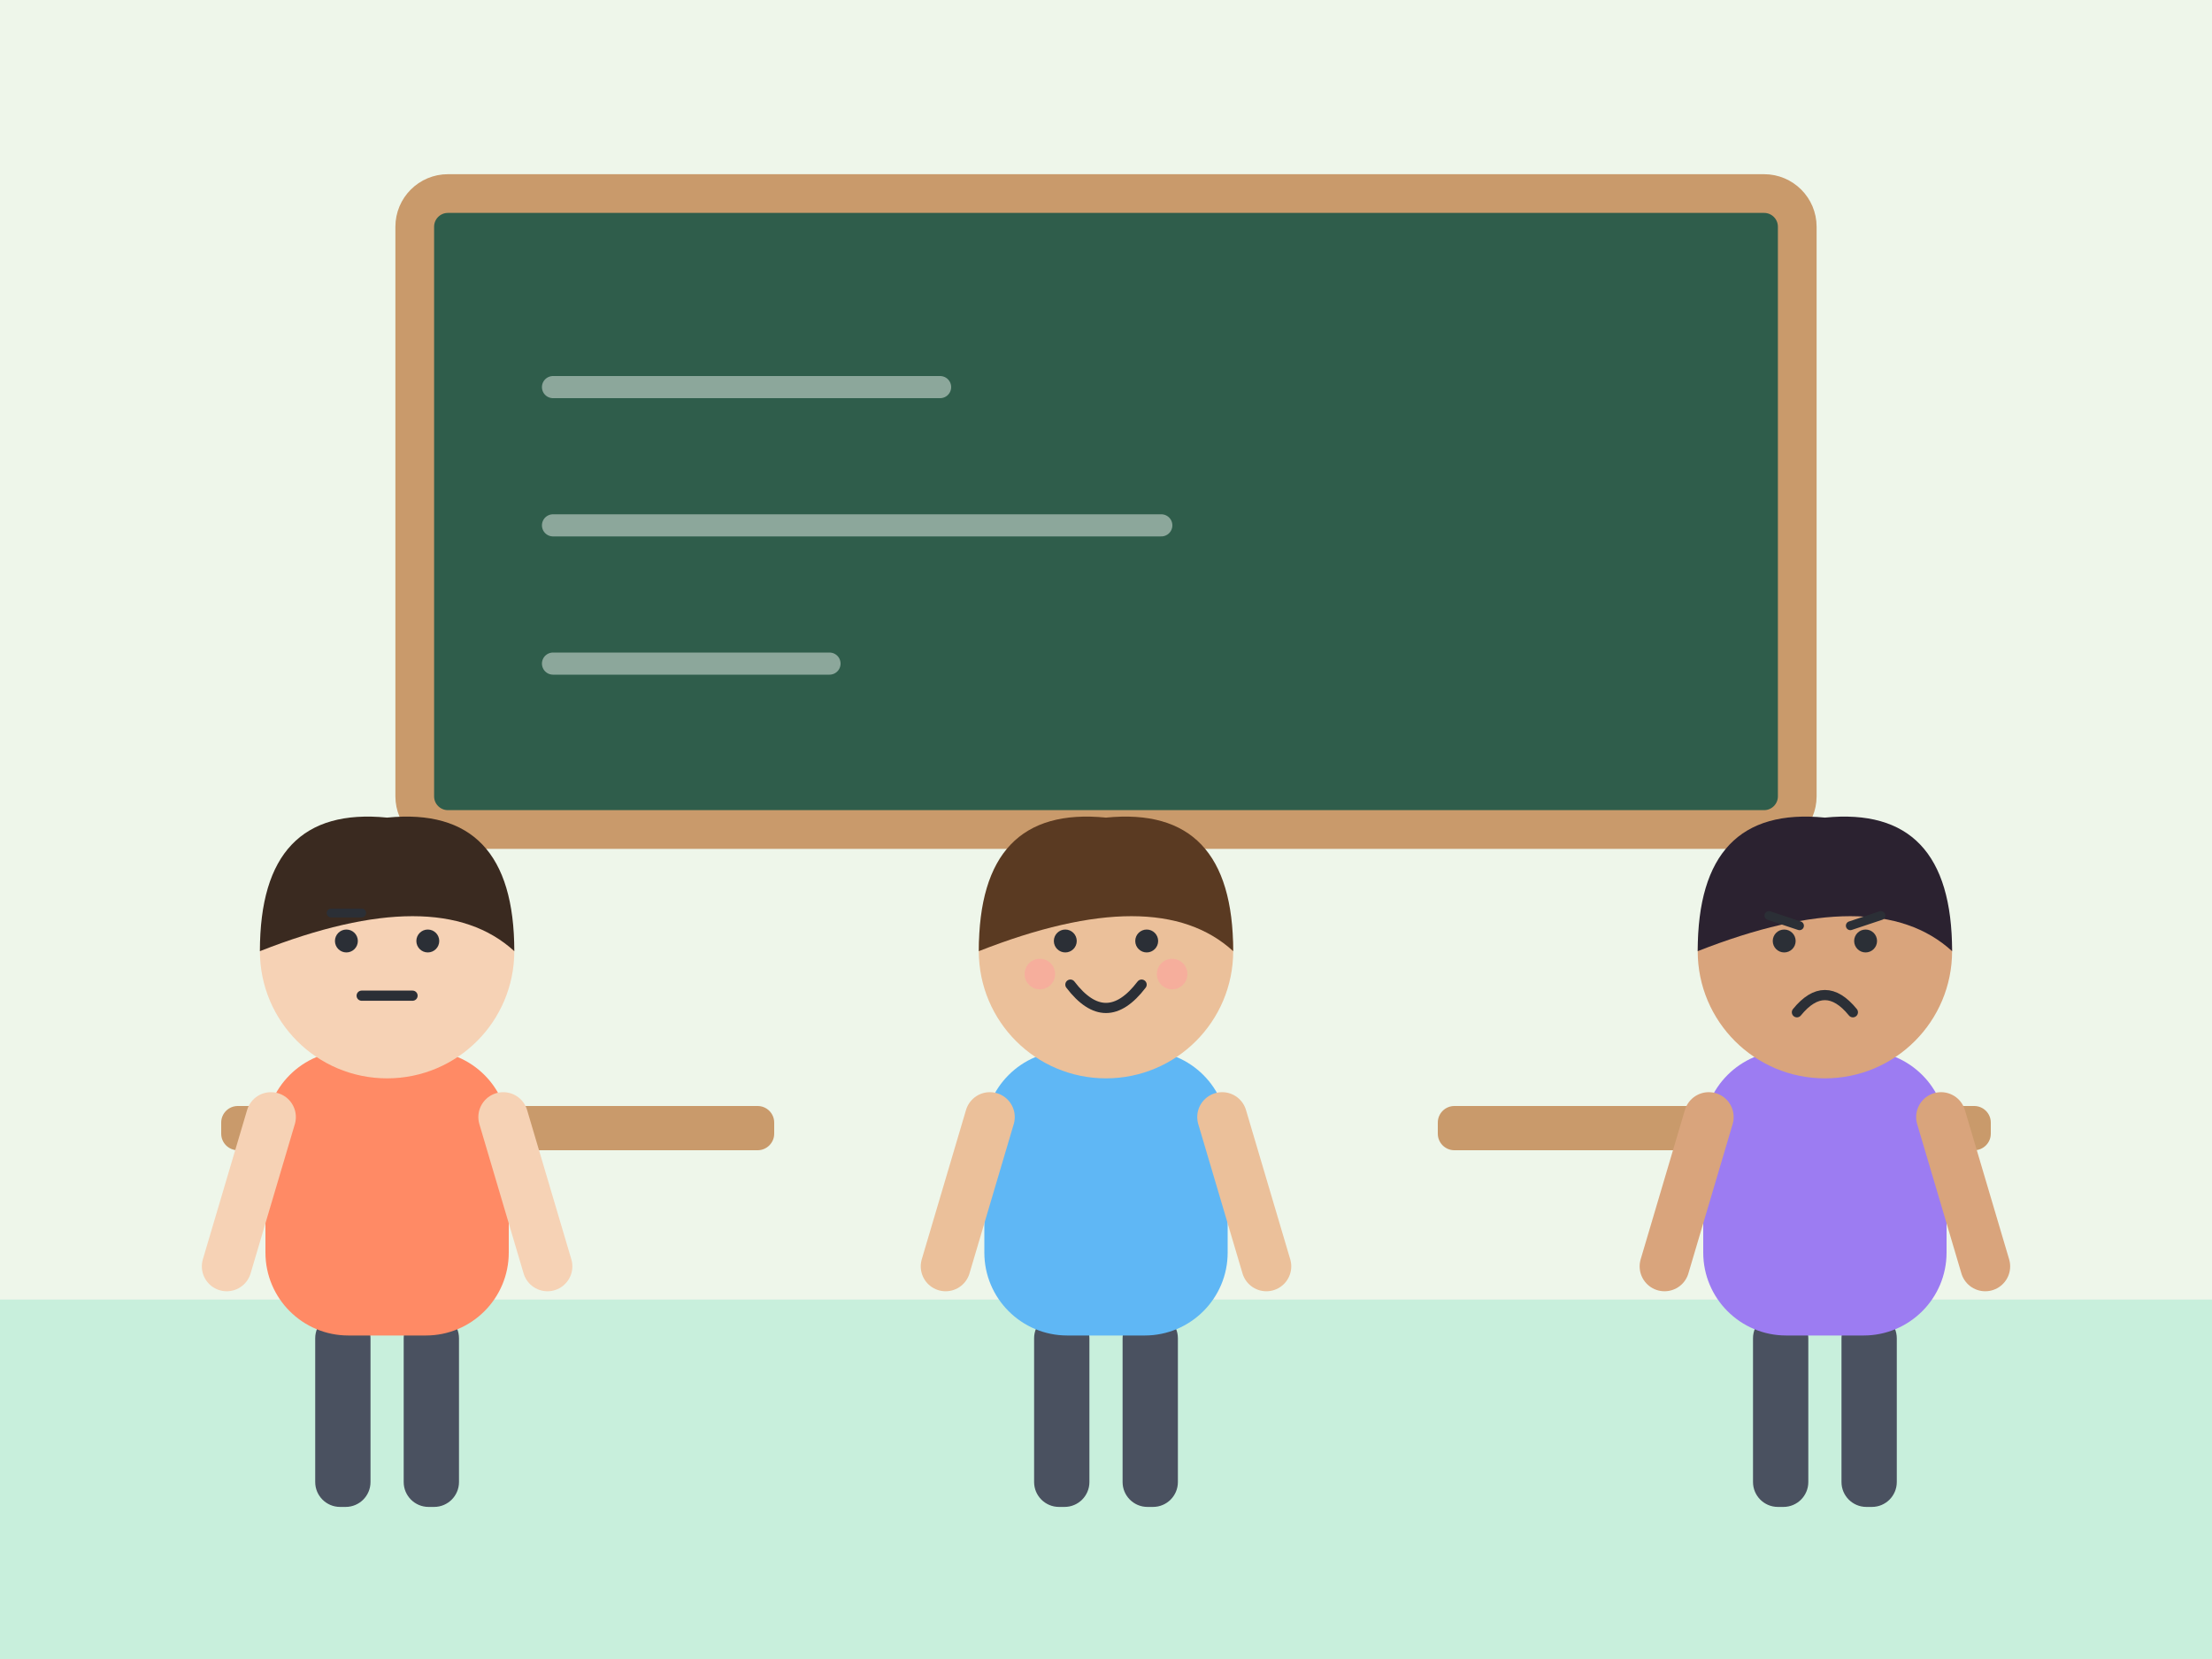
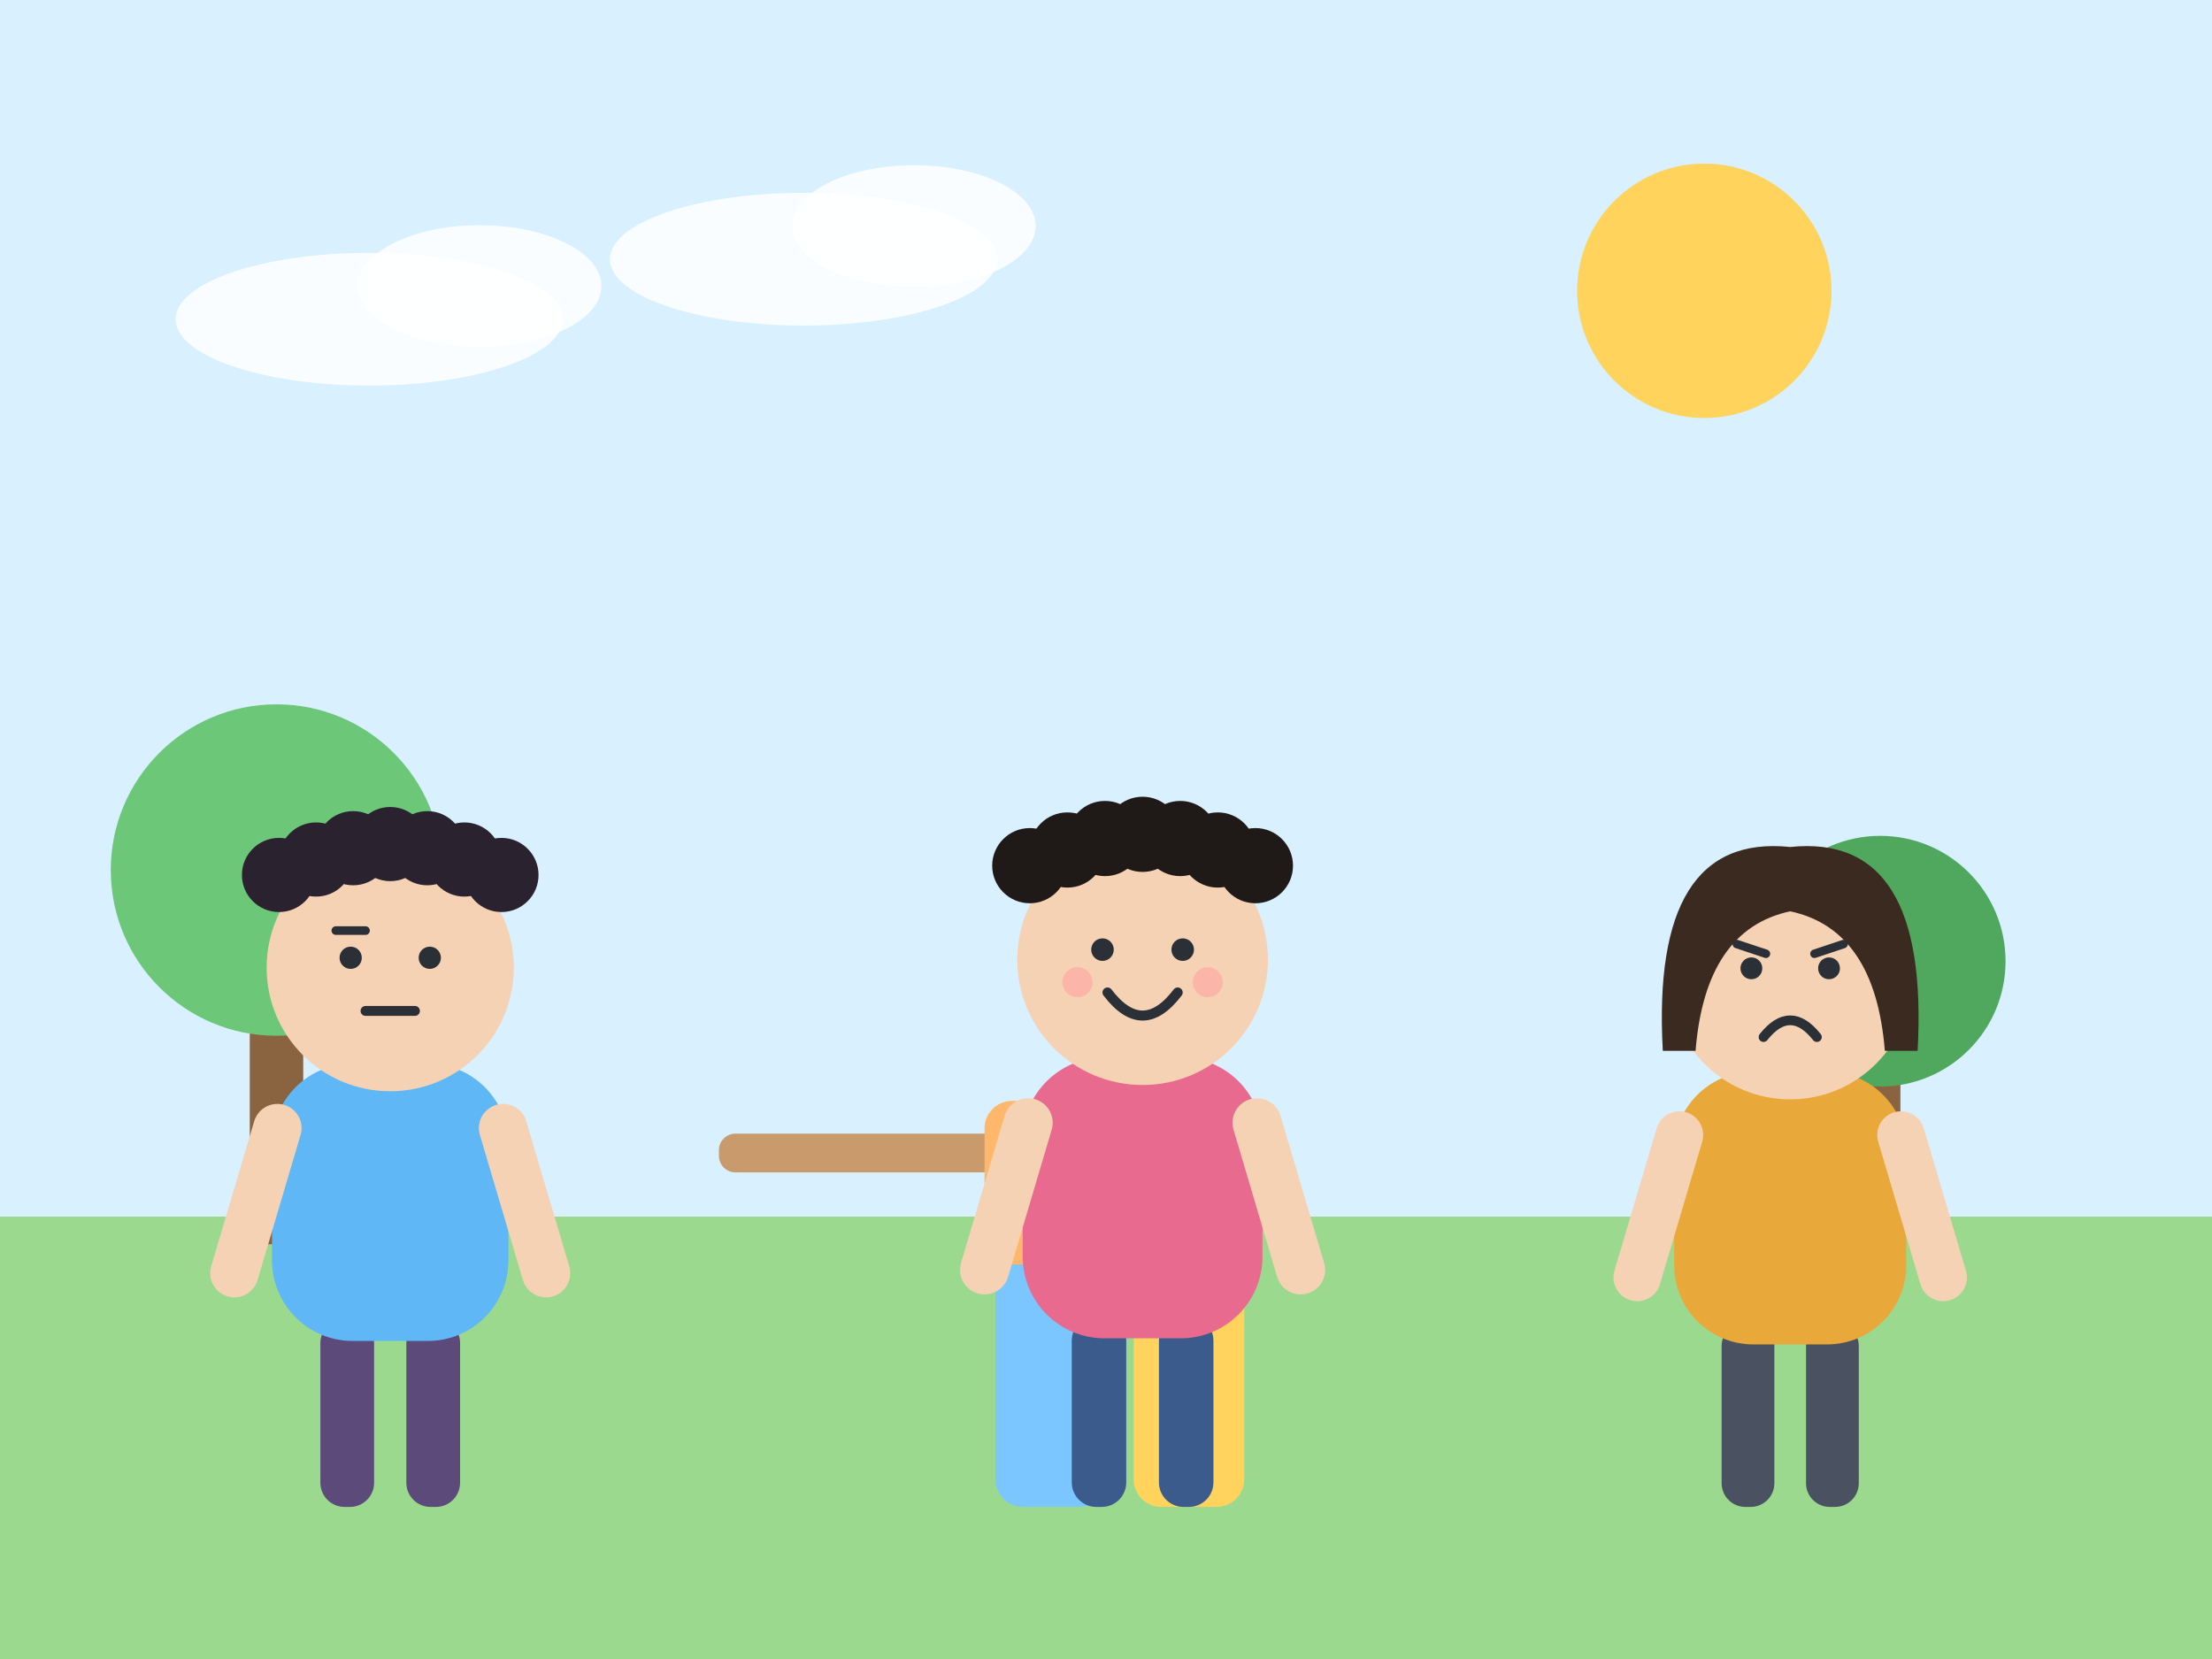
<svg xmlns="http://www.w3.org/2000/svg" viewBox="0 0 800 600">
-   <rect width="800" height="470" fill="#EEF6EA" />
-   <rect x="150" y="70" width="500" height="230" rx="12" fill="#2F5D4B" stroke="#C99A6B" stroke-width="14" />
-   <path d="M200,140 h140 M200,190 h220 M200,240 h100" stroke="#E9F2EC" stroke-width="8" stroke-linecap="round" opacity=".5" />
-   <rect x="80" y="400" width="200" height="16" rx="6" fill="#C99A6B" />
-   <rect x="520" y="400" width="200" height="16" rx="6" fill="#C99A6B" />
-   <rect x="0" y="470" width="800" height="130" fill="#C8EFDC" />
-   <rect x="114" y="475" width="20" height="70" rx="9" fill="#4A5160" />
-   <rect x="146" y="475" width="20" height="70" rx="9" fill="#4A5160" />
-   <rect x="96" y="380" width="88" height="103" rx="30" fill="#FF8A65" />
-   <path d="M98,404 l-16,54" stroke="#F6D2B5" stroke-width="18" stroke-linecap="round" />
-   <path d="M182,404 l16,54" stroke="#F6D2B5" stroke-width="18" stroke-linecap="round" />
-   <circle cx="140" cy="344" r="46" fill="#F6D2B5" />
-   <path d="M94,344 Q94,291.1 140,295.7 Q186,291.1 186,344 Q158.4,318.7 94,344Z" fill="#3A2A20" />
-   <circle cx="125.28" cy="340.32" r="4.14" fill="#2B2F36" />
-   <circle cx="154.72" cy="340.32" r="4.14" fill="#2B2F36" />
-   <path d="M130.8,360.1 H149.2" stroke="#2B2F36" stroke-width="3.68" stroke-linecap="round" />
-   <path d="M119.76,330.2 h11.04" stroke="#2B2F36" stroke-width="3.22" stroke-linecap="round" />
-   <rect x="374" y="475" width="20" height="70" rx="9" fill="#4A5160" />
-   <rect x="406" y="475" width="20" height="70" rx="9" fill="#4A5160" />
-   <rect x="356" y="380" width="88" height="103" rx="30" fill="#5FB7F5" />
-   <path d="M358,404 l-16,54" stroke="#EBC09A" stroke-width="18" stroke-linecap="round" />
-   <path d="M442,404 l16,54" stroke="#EBC09A" stroke-width="18" stroke-linecap="round" />
-   <circle cx="400" cy="344" r="46" fill="#EBC09A" />
-   <path d="M354,344 Q354,291.1 400,295.7 Q446,291.1 446,344 Q418.4,318.7 354,344Z" fill="#5A3A22" />
-   <circle cx="385.28" cy="340.32" r="4.14" fill="#2B2F36" />
-   <circle cx="414.72" cy="340.32" r="4.14" fill="#2B2F36" />
-   <path d="M387.12,356.1 Q400,372.98 412.88,356.1" stroke="#2B2F36" stroke-width="3.68" fill="none" stroke-linecap="round" />
-   <circle cx="376.08" cy="352.28" r="5.52" fill="#FF9F9F" opacity=".55" />
-   <circle cx="423.92" cy="352.28" r="5.52" fill="#FF9F9F" opacity=".55" />
-   <rect x="634" y="475" width="20" height="70" rx="9" fill="#4A5160" />
-   <rect x="666" y="475" width="20" height="70" rx="9" fill="#4A5160" />
-   <rect x="616" y="380" width="88" height="103" rx="30" fill="#9C7CF2" />
-   <path d="M618,404 l-16,54" stroke="#D9A47C" stroke-width="18" stroke-linecap="round" />
-   <path d="M702,404 l16,54" stroke="#D9A47C" stroke-width="18" stroke-linecap="round" />
-   <circle cx="660" cy="344" r="46" fill="#D9A47C" />
-   <path d="M614,344 Q614,291.1 660,295.7 Q706,291.1 706,344 Q678.4,318.7 614,344Z" fill="#2B2230" />
-   <circle cx="645.28" cy="340.32" r="4.14" fill="#2B2F36" />
-   <circle cx="674.72" cy="340.32" r="4.14" fill="#2B2F36" />
-   <path d="M649.88,366.1 Q660,353.66 670.12,366.1" stroke="#2B2F36" stroke-width="3.68" fill="none" stroke-linecap="round" />
-   <path d="M639.76,331.12 l11.04,3.68 M680.24,331.12 l-11.04,3.68" stroke="#2B2F36" stroke-width="3.22" stroke-linecap="round" />
+   <rect width="800" height="600" fill="#D8F0FF" />
+   <circle cx="616.394" cy="105.175" r="46" fill="#FFD35C" />
+   <ellipse cx="290.58" cy="93.74" rx="70" ry="24" fill="#fff" opacity=".85" />
+   <ellipse cx="330.58" cy="81.74" rx="44" ry="22" fill="#fff" opacity=".85" />
+   <ellipse cx="133.5" cy="115.448" rx="70" ry="24" fill="#fff" opacity=".85" />
+   <ellipse cx="173.5" cy="103.448" rx="44" ry="22" fill="#fff" opacity=".85" />
+   <rect x="0" y="440" width="800" height="160" fill="#9BD98E" />
+   <rect x="90.333" y="333.998" width="19.334" height="116.002" fill="#8A6440" />
+   <circle cx="100" cy="314.665" r="59.934" fill="#6CC779" />
+   <rect x="672.688" y="362.256" width="14.624" height="87.744" fill="#8A6440" />
+   <circle cx="680" cy="347.632" r="45.334" fill="#4FA85D" />
+   <rect x="260" y="410" width="150" height="14" rx="6" fill="#C99A6B" />
+   <g transform="translate(400 545)">
+     <rect x="-40" y="-90" width="40" height="90" rx="10" fill="#7CC6FF" />
+     <rect x="-30" y="-110" width="20" height="22" fill="#E5484D" />
+     <rect x="10" y="-90" width="40" height="90" rx="10" fill="#FFD35C" />
+     <rect x="20" y="-110" width="20" height="22" fill="#E5484D" />
+   </g>
+   <rect x="115.867" y="476.98" width="19.434" height="68.02" rx="8.745" fill="#5B4A7A" />
+   <rect x="146.962" y="476.98" width="19.434" height="68.02" rx="8.745" fill="#5B4A7A" />
+   <rect x="98.376" y="384.667" width="85.511" height="100.313" rx="29.151" fill="#5FB7F5" />
+   <path d="M100.32,407.988 l-15.547,52.473" stroke="#F6D2B5" stroke-width="17.491" stroke-linecap="round" />
+   <path d="M181.944,407.988 l15.547,52.473" stroke="#F6D2B5" stroke-width="17.491" stroke-linecap="round" />
+   <circle cx="141.132" cy="349.968" r="44.699" fill="#F6D2B5" />
+   <circle cx="100.903" cy="316.444" r="13.41" fill="#2B2230" />
+   <circle cx="114.313" cy="310.856" r="13.41" fill="#2B2230" />
+   <circle cx="127.722" cy="306.766" r="13.41" fill="#2B2230" />
+   <circle cx="141.132" cy="305.269" r="13.41" fill="#2B2230" />
+   <circle cx="154.542" cy="306.766" r="13.41" fill="#2B2230" />
+   <circle cx="167.951" cy="310.856" r="13.41" fill="#2B2230" />
+   <circle cx="181.361" cy="316.444" r="13.41" fill="#2B2230" />
+   <circle cx="126.828" cy="346.392" r="4.023" fill="#2B2F36" />
+   <circle cx="155.436" cy="346.392" r="4.023" fill="#2B2F36" />
+   <path d="M132.192,365.613 H150.072" stroke="#2B2F36" stroke-width="3.576" stroke-linecap="round" />
+   <path d="M121.464,336.558 h10.728" stroke="#2B2F36" stroke-width="3.129" stroke-linecap="round" />
+   <rect x="387.615" y="476.021" width="19.708" height="68.979" rx="8.869" fill="#3B5B8C" />
+   <rect x="419.149" y="476.021" width="19.708" height="68.979" rx="8.869" fill="#3B5B8C" />
+   <rect x="356.082" y="398.172" width="29.563" height="59.125" rx="9.854" fill="#FFB86B" />
+   <rect x="369.878" y="382.406" width="86.717" height="101.615" rx="29.563" fill="#E86A8E" />
+   <path d="M371.848,406.056 l-15.767,53.213" stroke="#F6D2B5" stroke-width="17.738" stroke-linecap="round" />
+   <path d="M454.624,406.056 l15.767,53.213" stroke="#F6D2B5" stroke-width="17.738" stroke-linecap="round" />
+   <circle cx="413.236" cy="347.076" r="45.329" fill="#F6D2B5" />
+   <circle cx="372.44" cy="313.079" r="13.599" fill="#1F1A18" />
+   <circle cx="386.038" cy="307.413" r="13.599" fill="#1F1A18" />
+   <circle cx="399.637" cy="303.265" r="13.599" fill="#1F1A18" />
+   <circle cx="413.236" cy="301.747" r="13.599" fill="#1F1A18" />
+   <circle cx="426.835" cy="303.265" r="13.599" fill="#1F1A18" />
+   <circle cx="440.434" cy="307.413" r="13.599" fill="#1F1A18" />
+   <circle cx="454.032" cy="313.079" r="13.599" fill="#1F1A18" />
+   <circle cx="398.731" cy="343.45" r="4.08" fill="#2B2F36" />
+   <circle cx="427.741" cy="343.45" r="4.08" fill="#2B2F36" />
+   <path d="M400.544,358.942 Q413.236,375.634 425.928,358.942" stroke="#2B2F36" stroke-width="3.626" fill="none" stroke-linecap="round" />
+   <circle cx="389.665" cy="355.236" r="5.44" fill="#FF9F9F" opacity=".55" />
+   <circle cx="436.807" cy="355.236" r="5.44" fill="#FF9F9F" opacity=".55" />
+   <rect x="622.649" y="478.224" width="19.079" height="66.776" rx="8.585" fill="#4A5160" />
+   <rect x="653.176" y="478.224" width="19.079" height="66.776" rx="8.585" fill="#4A5160" />
+   <rect x="605.478" y="387.599" width="83.947" height="98.625" rx="28.618" fill="#E8A93A" />
+   <path d="M607.386,410.494 l-15.263,51.513" stroke="#F6D2B5" stroke-width="17.171" stroke-linecap="round" />
+   <path d="M687.518,410.494 l15.263,51.513" stroke="#F6D2B5" stroke-width="17.171" stroke-linecap="round" />
+   <circle cx="647.452" cy="353.718" r="43.881" fill="#F6D2B5" />
+   <path d="M601.377,380.047 Q596.988,301.06 647.452,306.326 Q697.916,301.06 693.527,380.047 L681.68,380.047 Q678.169,336.165 647.452,329.583 Q616.735,336.165 613.224,380.047Z" fill="#3A2A20" />
+   <circle cx="633.41" cy="350.207" r="3.949" fill="#2B2F36" />
+   <circle cx="661.494" cy="350.207" r="3.949" fill="#2B2F36" />
+   <path d="M637.798,375.076 Q647.452,362.933 657.106,375.076" stroke="#2B2F36" stroke-width="3.511" fill="none" stroke-linecap="round" />
+   <path d="M628.144,341.431 l10.532,3.511 M666.76,341.431 l-10.532,3.511" stroke="#2B2F36" stroke-width="3.072" stroke-linecap="round" />
</svg>
